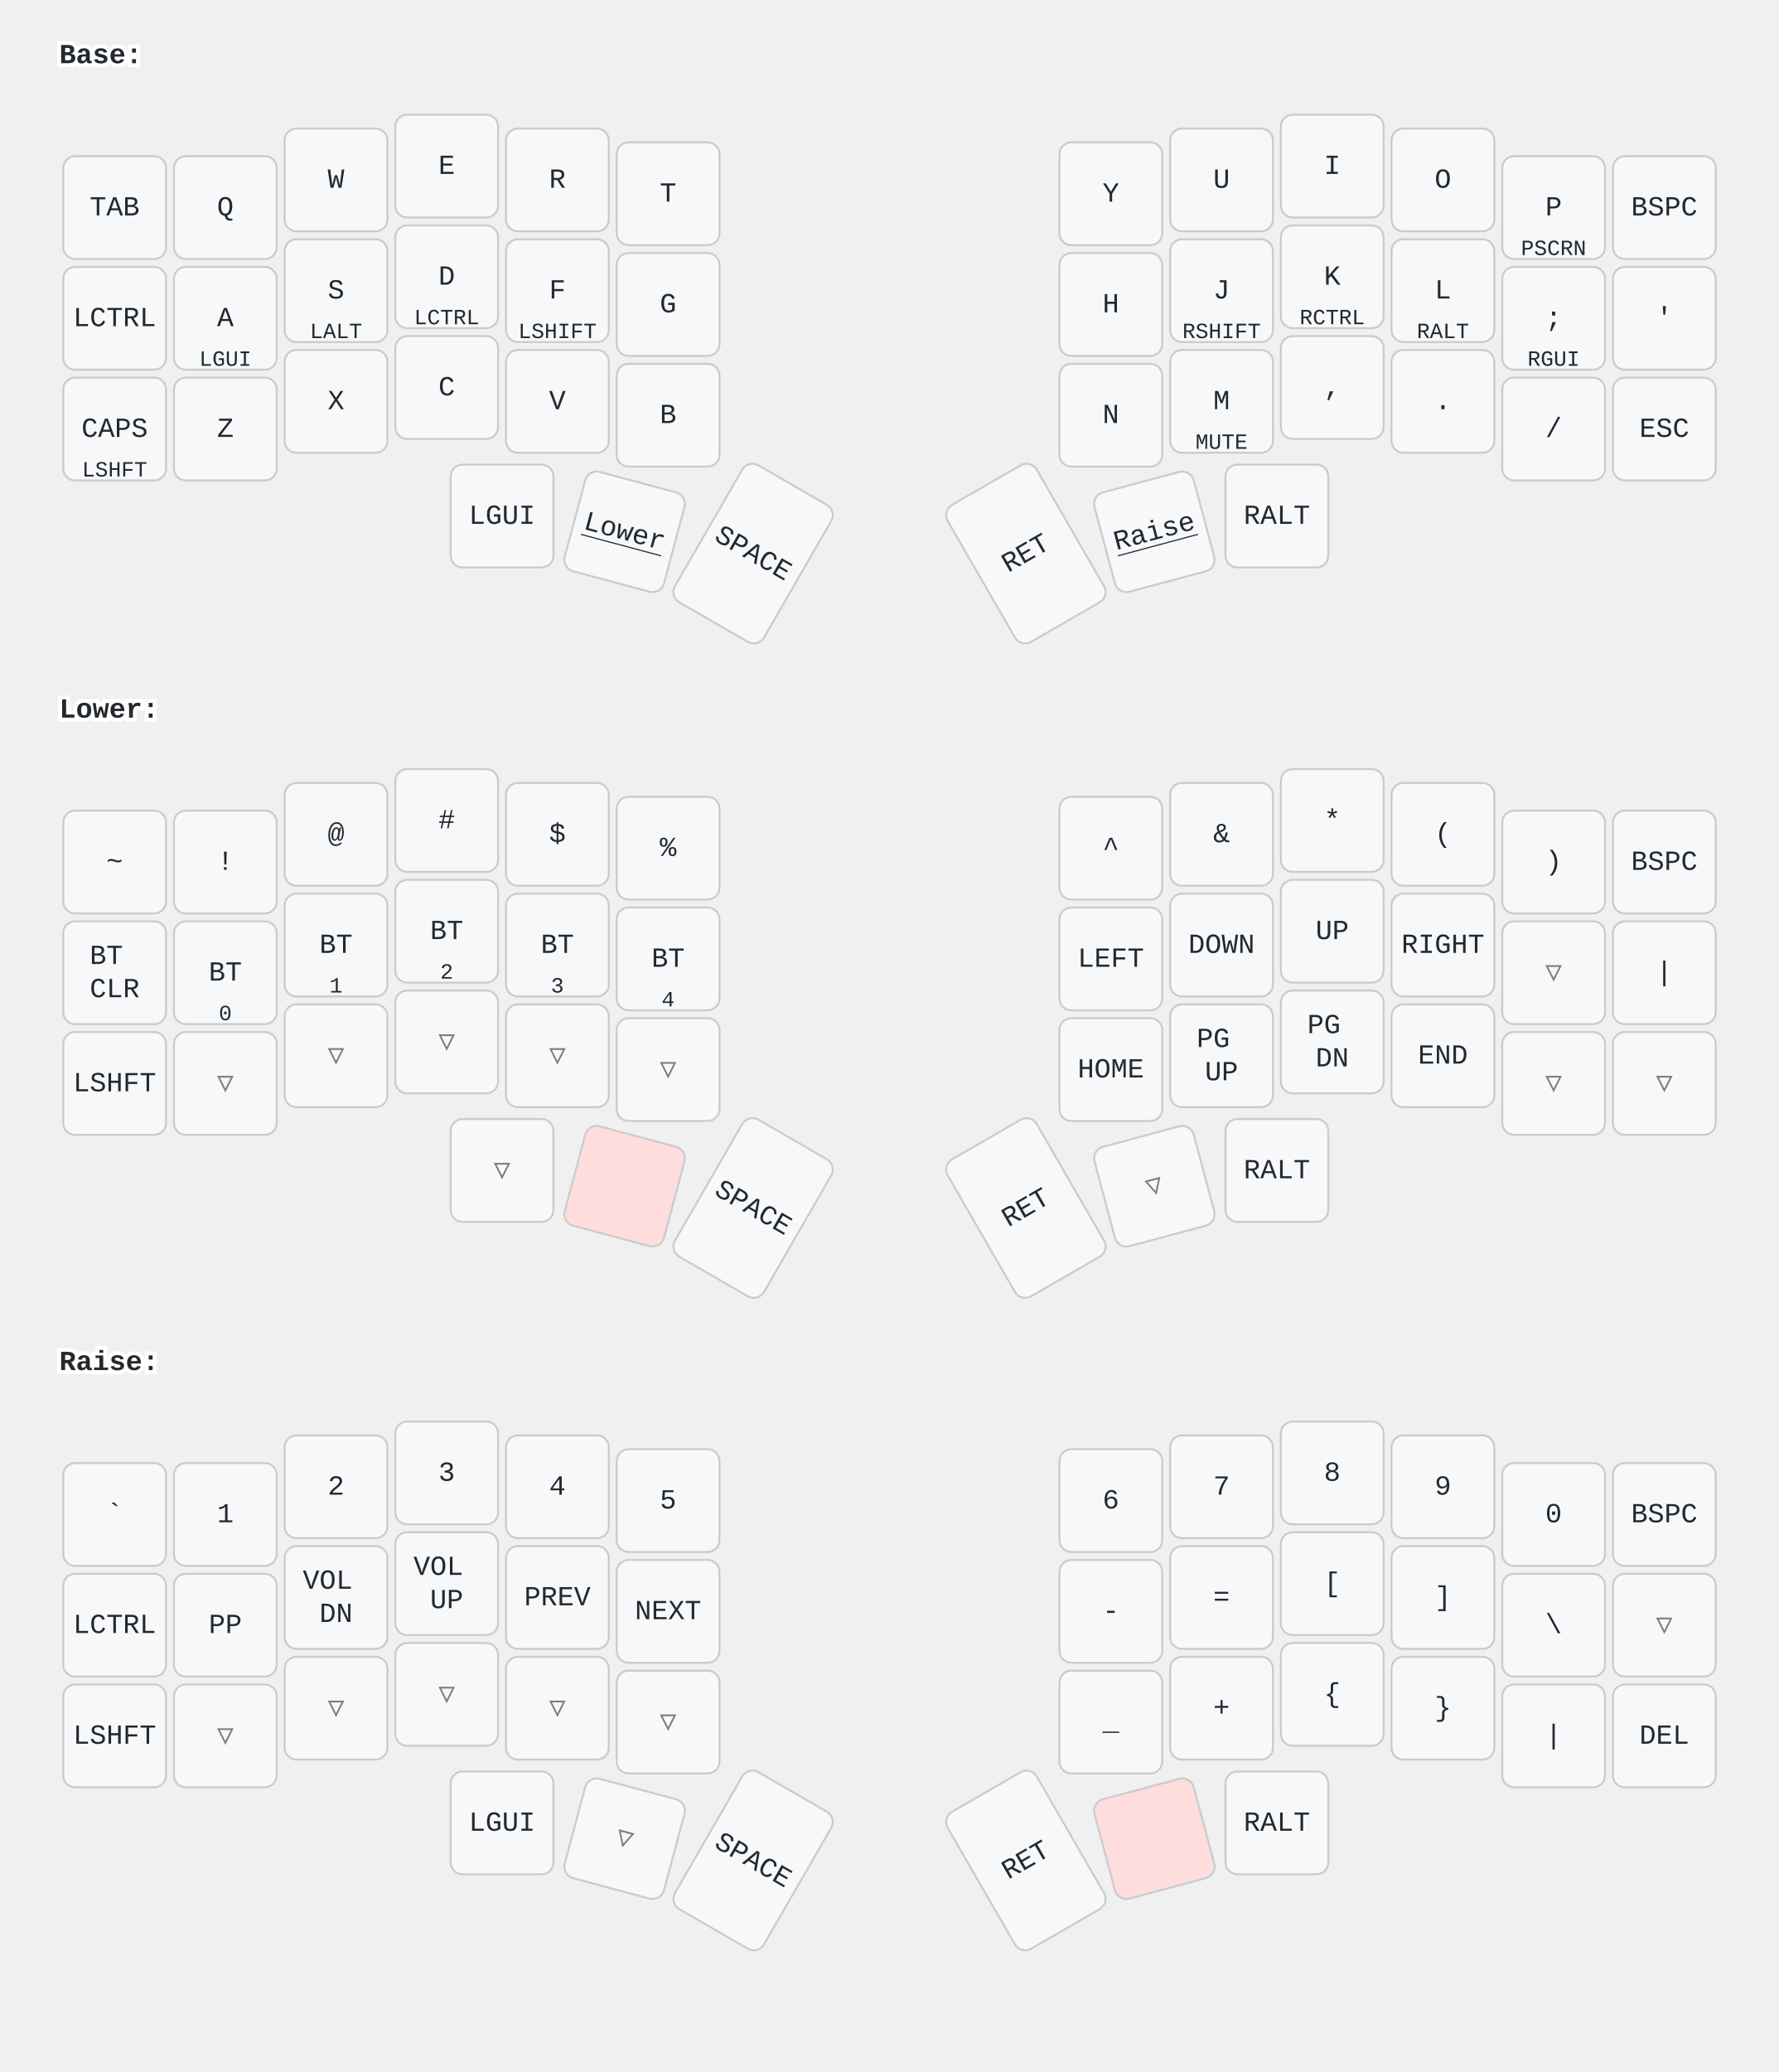
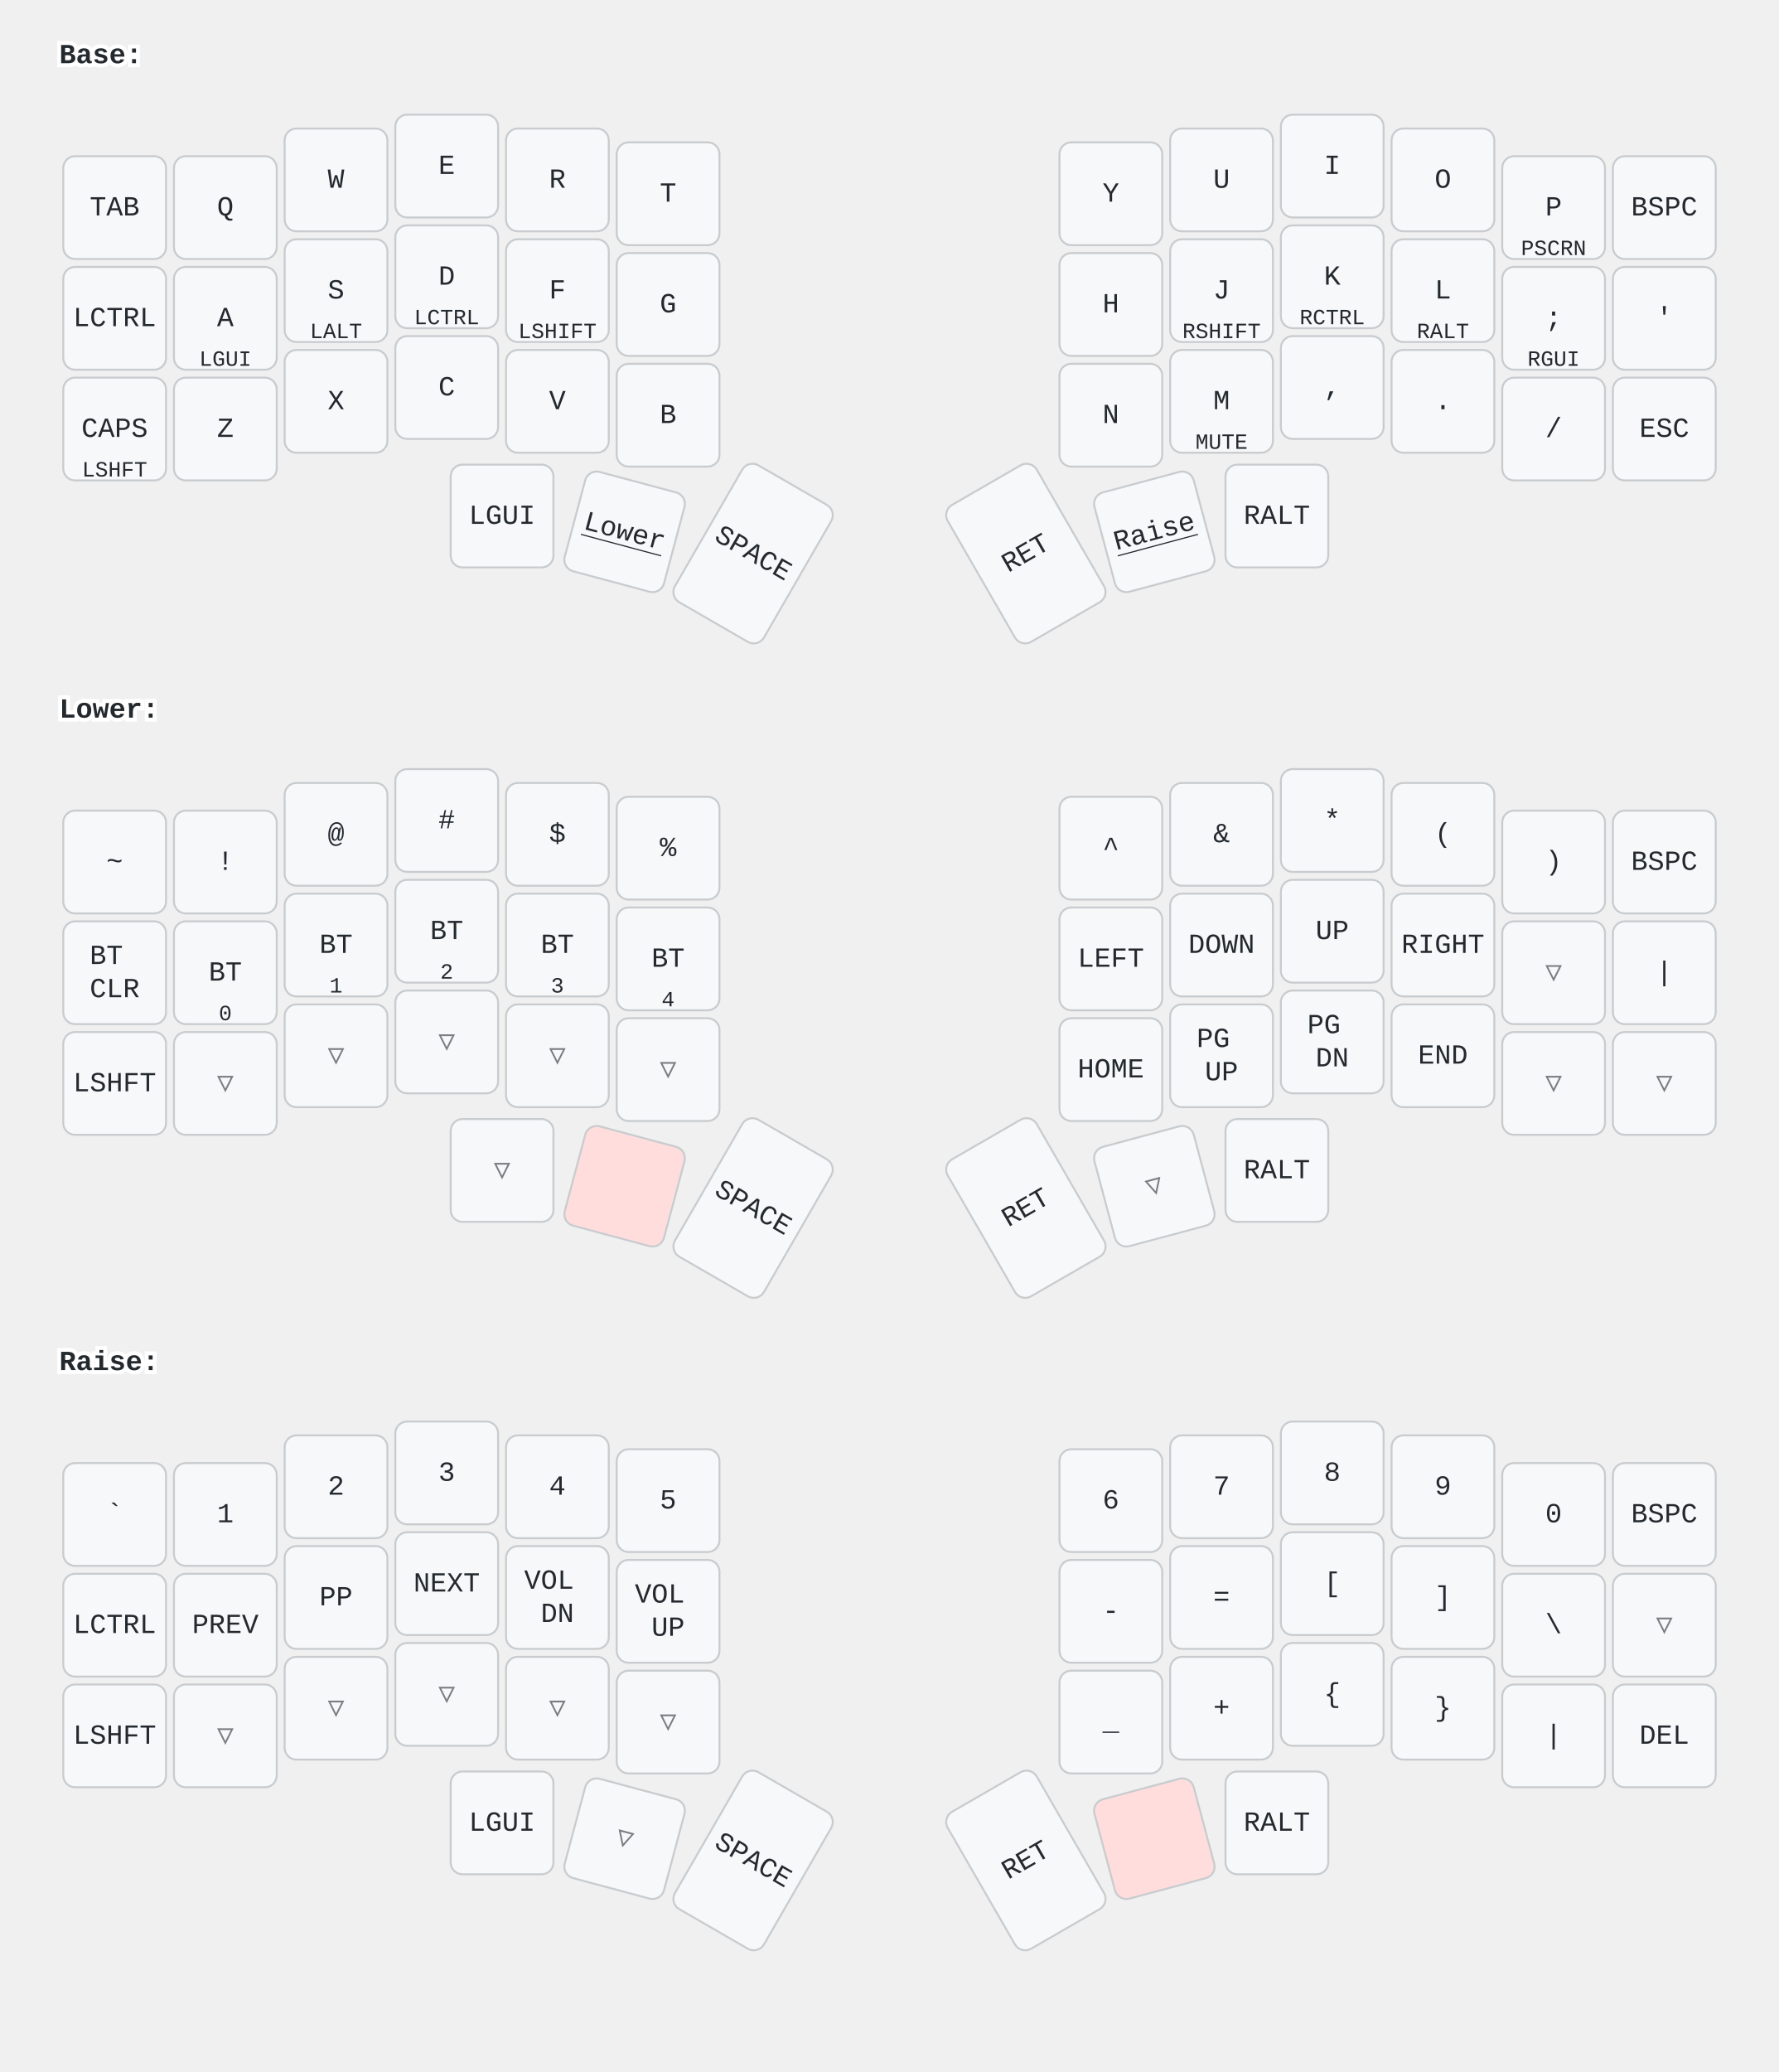
<svg xmlns="http://www.w3.org/2000/svg" width="900" height="1048" viewBox="0 0 900 1048" class="keymap">
  <style>/* inherit to force styles through use tags */
svg path {
    fill: inherit;
}

/* font and background color specifications */
svg.keymap {
    font-family: SFMono-Regular,Consolas,Liberation Mono,Menlo,monospace;
    font-size: 14px;
    font-kerning: normal;
    text-rendering: optimizeLegibility;
    fill: #24292e;
}

/* default key styling */
rect.key {
    fill: #f6f8fa;
}

rect.key, rect.combo {
    stroke: #c9cccf;
    stroke-width: 1;
}

/* default key side styling, only used is draw_key_sides is set */
rect.side {
    filter: brightness(90%);
}

/* color accent for combo boxes */
rect.combo, rect.combo-separate {
    fill: #cdf;
}

/* color accent for held keys */
rect.held, rect.combo.held {
    fill: #fdd;
}

/* color accent for ghost (optional) keys */
rect.ghost, rect.combo.ghost {
    stroke-dasharray: 4, 4;
    stroke-width: 2;
}

text {
    text-anchor: middle;
    dominant-baseline: middle;
}

/* styling for layer labels */
text.label {
    font-weight: bold;
    text-anchor: start;
    stroke: white;
    stroke-width: 4;
    paint-order: stroke;
}

/* styling for optional footer */
text.footer {
    text-anchor: end;
    dominant-baseline: auto;
    stroke: white;
    stroke-width: 4;
    paint-order: stroke;
}

- /* styling for combo tap, and key hold/shifted label text */
- text.combo, text.hold, text.shifted {
+ /* styling for combo tap, and key non-tap label text */
+ text.combo, text.hold, text.shifted, text.left, text.right {
    font-size: 11px;
}

text.hold {
    text-anchor: middle;
    dominant-baseline: auto;
}

text.shifted {
    text-anchor: middle;
    dominant-baseline: hanging;
}

+ text.left {
+     text-anchor: start;
+ }
+ 
+ text.right {
+     text-anchor: end;
+ }
+ 
text.layer-activator {
    text-decoration: underline;
}

/* styling for hold/shifted label text in combo box */
- text.combo.hold, text.combo.shifted {
+ text.combo.hold, text.combo.shifted, text.combo.left, text.combo.right {
    font-size: 8px;
}

/* lighter symbol for transparent keys */
text.trans {
    fill: #7b7e81;
}

/* styling for combo dendrons */
path.combo {
    stroke-width: 1;
    stroke: gray;
    fill: none;
}

/* Start Tabler Icons Cleanup */
/* cannot use height/width with glyphs */
.icon-tabler &gt; path {
    fill: inherit;
    stroke: inherit;
    stroke-width: 2;
}
/* hide tabler's default box */
.icon-tabler &gt; path[stroke="none"][fill="none"] {
    visibility: hidden;
}
/* End Tabler Icons Cleanup */
</style>
  <g transform="translate(30, 0)" class="layer-Base">
    <text x="0" y="28" class="label" id="Base">Base:</text>
    <g transform="translate(0, 56)">
      <g transform="translate(28, 49)" class="key keypos-0">
        <rect rx="6" ry="6" x="-26" y="-26" width="52" height="52" class="key" />
        <text x="0" y="0" class="key tap">TAB</text>
      </g>
      <g transform="translate(84, 49)" class="key keypos-1">
        <rect rx="6" ry="6" x="-26" y="-26" width="52" height="52" class="key" />
        <text x="0" y="0" class="key tap">Q</text>
      </g>
      <g transform="translate(140, 35)" class="key keypos-2">
        <rect rx="6" ry="6" x="-26" y="-26" width="52" height="52" class="key" />
        <text x="0" y="0" class="key tap">W</text>
      </g>
      <g transform="translate(196, 28)" class="key keypos-3">
        <rect rx="6" ry="6" x="-26" y="-26" width="52" height="52" class="key" />
        <text x="0" y="0" class="key tap">E</text>
      </g>
      <g transform="translate(252, 35)" class="key keypos-4">
        <rect rx="6" ry="6" x="-26" y="-26" width="52" height="52" class="key" />
        <text x="0" y="0" class="key tap">R</text>
      </g>
      <g transform="translate(308, 42)" class="key keypos-5">
        <rect rx="6" ry="6" x="-26" y="-26" width="52" height="52" class="key" />
        <text x="0" y="0" class="key tap">T</text>
      </g>
      <g transform="translate(532, 42)" class="key keypos-6">
        <rect rx="6" ry="6" x="-26" y="-26" width="52" height="52" class="key" />
        <text x="0" y="0" class="key tap">Y</text>
      </g>
      <g transform="translate(588, 35)" class="key keypos-7">
        <rect rx="6" ry="6" x="-26" y="-26" width="52" height="52" class="key" />
        <text x="0" y="0" class="key tap">U</text>
      </g>
      <g transform="translate(644, 28)" class="key keypos-8">
        <rect rx="6" ry="6" x="-26" y="-26" width="52" height="52" class="key" />
        <text x="0" y="0" class="key tap">I</text>
      </g>
      <g transform="translate(700, 35)" class="key keypos-9">
        <rect rx="6" ry="6" x="-26" y="-26" width="52" height="52" class="key" />
        <text x="0" y="0" class="key tap">O</text>
      </g>
      <g transform="translate(756, 49)" class="key keypos-10">
        <rect rx="6" ry="6" x="-26" y="-26" width="52" height="52" class="key" />
        <text x="0" y="0" class="key tap">P</text>
        <text x="0" y="24" class="key hold">PSCRN</text>
      </g>
      <g transform="translate(812, 49)" class="key keypos-11">
        <rect rx="6" ry="6" x="-26" y="-26" width="52" height="52" class="key" />
        <text x="0" y="0" class="key tap">BSPC</text>
      </g>
      <g transform="translate(28, 105)" class="key keypos-12">
        <rect rx="6" ry="6" x="-26" y="-26" width="52" height="52" class="key" />
        <text x="0" y="0" class="key tap">LCTRL</text>
      </g>
      <g transform="translate(84, 105)" class="key keypos-13">
        <rect rx="6" ry="6" x="-26" y="-26" width="52" height="52" class="key" />
        <text x="0" y="0" class="key tap">A</text>
        <text x="0" y="24" class="key hold">LGUI</text>
      </g>
      <g transform="translate(140, 91)" class="key keypos-14">
        <rect rx="6" ry="6" x="-26" y="-26" width="52" height="52" class="key" />
        <text x="0" y="0" class="key tap">S</text>
        <text x="0" y="24" class="key hold">LALT</text>
      </g>
      <g transform="translate(196, 84)" class="key keypos-15">
        <rect rx="6" ry="6" x="-26" y="-26" width="52" height="52" class="key" />
        <text x="0" y="0" class="key tap">D</text>
        <text x="0" y="24" class="key hold">LCTRL</text>
      </g>
      <g transform="translate(252, 91)" class="key keypos-16">
        <rect rx="6" ry="6" x="-26" y="-26" width="52" height="52" class="key" />
        <text x="0" y="0" class="key tap">F</text>
        <text x="0" y="24" class="key hold">LSHIFT</text>
      </g>
      <g transform="translate(308, 98)" class="key keypos-17">
        <rect rx="6" ry="6" x="-26" y="-26" width="52" height="52" class="key" />
        <text x="0" y="0" class="key tap">G</text>
      </g>
      <g transform="translate(532, 98)" class="key keypos-18">
        <rect rx="6" ry="6" x="-26" y="-26" width="52" height="52" class="key" />
        <text x="0" y="0" class="key tap">H</text>
      </g>
      <g transform="translate(588, 91)" class="key keypos-19">
        <rect rx="6" ry="6" x="-26" y="-26" width="52" height="52" class="key" />
        <text x="0" y="0" class="key tap">J</text>
        <text x="0" y="24" class="key hold">RSHIFT</text>
      </g>
      <g transform="translate(644, 84)" class="key keypos-20">
        <rect rx="6" ry="6" x="-26" y="-26" width="52" height="52" class="key" />
        <text x="0" y="0" class="key tap">K</text>
        <text x="0" y="24" class="key hold">RCTRL</text>
      </g>
      <g transform="translate(700, 91)" class="key keypos-21">
        <rect rx="6" ry="6" x="-26" y="-26" width="52" height="52" class="key" />
        <text x="0" y="0" class="key tap">L</text>
        <text x="0" y="24" class="key hold">RALT</text>
      </g>
      <g transform="translate(756, 105)" class="key keypos-22">
        <rect rx="6" ry="6" x="-26" y="-26" width="52" height="52" class="key" />
        <text x="0" y="0" class="key tap">;</text>
        <text x="0" y="24" class="key hold">RGUI</text>
      </g>
      <g transform="translate(812, 105)" class="key keypos-23">
        <rect rx="6" ry="6" x="-26" y="-26" width="52" height="52" class="key" />
        <text x="0" y="0" class="key tap">'</text>
      </g>
      <g transform="translate(28, 161)" class="key keypos-24">
        <rect rx="6" ry="6" x="-26" y="-26" width="52" height="52" class="key" />
        <text x="0" y="0" class="key tap">CAPS</text>
        <text x="0" y="24" class="key hold">LSHFT</text>
      </g>
      <g transform="translate(84, 161)" class="key keypos-25">
        <rect rx="6" ry="6" x="-26" y="-26" width="52" height="52" class="key" />
        <text x="0" y="0" class="key tap">Z</text>
      </g>
      <g transform="translate(140, 147)" class="key keypos-26">
        <rect rx="6" ry="6" x="-26" y="-26" width="52" height="52" class="key" />
        <text x="0" y="0" class="key tap">X</text>
      </g>
      <g transform="translate(196, 140)" class="key keypos-27">
        <rect rx="6" ry="6" x="-26" y="-26" width="52" height="52" class="key" />
        <text x="0" y="0" class="key tap">C</text>
      </g>
      <g transform="translate(252, 147)" class="key keypos-28">
        <rect rx="6" ry="6" x="-26" y="-26" width="52" height="52" class="key" />
        <text x="0" y="0" class="key tap">V</text>
      </g>
      <g transform="translate(308, 154)" class="key keypos-29">
        <rect rx="6" ry="6" x="-26" y="-26" width="52" height="52" class="key" />
        <text x="0" y="0" class="key tap">B</text>
      </g>
      <g transform="translate(532, 154)" class="key keypos-30">
        <rect rx="6" ry="6" x="-26" y="-26" width="52" height="52" class="key" />
        <text x="0" y="0" class="key tap">N</text>
      </g>
      <g transform="translate(588, 147)" class="key keypos-31">
        <rect rx="6" ry="6" x="-26" y="-26" width="52" height="52" class="key" />
        <text x="0" y="0" class="key tap">M</text>
        <text x="0" y="24" class="key hold">MUTE</text>
      </g>
      <g transform="translate(644, 140)" class="key keypos-32">
        <rect rx="6" ry="6" x="-26" y="-26" width="52" height="52" class="key" />
        <text x="0" y="0" class="key tap">,</text>
      </g>
      <g transform="translate(700, 147)" class="key keypos-33">
        <rect rx="6" ry="6" x="-26" y="-26" width="52" height="52" class="key" />
        <text x="0" y="0" class="key tap">.</text>
      </g>
      <g transform="translate(756, 161)" class="key keypos-34">
        <rect rx="6" ry="6" x="-26" y="-26" width="52" height="52" class="key" />
        <text x="0" y="0" class="key tap">/</text>
      </g>
      <g transform="translate(812, 161)" class="key keypos-35">
        <rect rx="6" ry="6" x="-26" y="-26" width="52" height="52" class="key" />
        <text x="0" y="0" class="key tap">ESC</text>
      </g>
      <g transform="translate(224, 205)" class="key keypos-36">
        <rect rx="6" ry="6" x="-26" y="-26" width="52" height="52" class="key" />
        <text x="0" y="0" class="key tap">LGUI</text>
      </g>
      <g transform="translate(286, 213) rotate(15.0)" class="key keypos-37">
        <rect rx="6" ry="6" x="-26" y="-26" width="52" height="52" class="key" />
        <a href="#Lower">
          <text x="0" y="0" class="key tap layer-activator">Lower</text>
        </a>
      </g>
      <g transform="translate(351, 224) rotate(30.0)" class="key keypos-38">
        <rect rx="6" ry="6" x="-26" y="-40" width="52" height="80" class="key" />
        <text x="0" y="0" class="key tap">SPACE</text>
      </g>
      <g transform="translate(489, 224) rotate(-30.0)" class="key keypos-39">
        <rect rx="6" ry="6" x="-26" y="-40" width="52" height="80" class="key" />
        <text x="0" y="0" class="key tap">RET</text>
      </g>
      <g transform="translate(554, 213) rotate(-15.0)" class="key keypos-40">
        <rect rx="6" ry="6" x="-26" y="-26" width="52" height="52" class="key" />
        <a href="#Raise">
          <text x="0" y="0" class="key tap layer-activator">Raise</text>
        </a>
      </g>
      <g transform="translate(616, 205)" class="key keypos-41">
        <rect rx="6" ry="6" x="-26" y="-26" width="52" height="52" class="key" />
        <text x="0" y="0" class="key tap">RALT</text>
      </g>
    </g>
  </g>
  <g transform="translate(30, 331)" class="layer-Lower">
    <text x="0" y="28" class="label" id="Lower">Lower:</text>
    <g transform="translate(0, 56)">
      <g transform="translate(28, 49)" class="key keypos-0">
        <rect rx="6" ry="6" x="-26" y="-26" width="52" height="52" class="key" />
        <text x="0" y="0" class="key tap">~</text>
      </g>
      <g transform="translate(84, 49)" class="key keypos-1">
        <rect rx="6" ry="6" x="-26" y="-26" width="52" height="52" class="key" />
        <text x="0" y="0" class="key tap">!</text>
      </g>
      <g transform="translate(140, 35)" class="key keypos-2">
        <rect rx="6" ry="6" x="-26" y="-26" width="52" height="52" class="key" />
        <text x="0" y="0" class="key tap">@</text>
      </g>
      <g transform="translate(196, 28)" class="key keypos-3">
        <rect rx="6" ry="6" x="-26" y="-26" width="52" height="52" class="key" />
        <text x="0" y="0" class="key tap">#</text>
      </g>
      <g transform="translate(252, 35)" class="key keypos-4">
        <rect rx="6" ry="6" x="-26" y="-26" width="52" height="52" class="key" />
        <text x="0" y="0" class="key tap">$</text>
      </g>
      <g transform="translate(308, 42)" class="key keypos-5">
        <rect rx="6" ry="6" x="-26" y="-26" width="52" height="52" class="key" />
        <text x="0" y="0" class="key tap">%</text>
      </g>
      <g transform="translate(532, 42)" class="key keypos-6">
        <rect rx="6" ry="6" x="-26" y="-26" width="52" height="52" class="key" />
        <text x="0" y="0" class="key tap">^</text>
      </g>
      <g transform="translate(588, 35)" class="key keypos-7">
        <rect rx="6" ry="6" x="-26" y="-26" width="52" height="52" class="key" />
        <text x="0" y="0" class="key tap">&amp;</text>
      </g>
      <g transform="translate(644, 28)" class="key keypos-8">
        <rect rx="6" ry="6" x="-26" y="-26" width="52" height="52" class="key" />
        <text x="0" y="0" class="key tap">*</text>
      </g>
      <g transform="translate(700, 35)" class="key keypos-9">
        <rect rx="6" ry="6" x="-26" y="-26" width="52" height="52" class="key" />
        <text x="0" y="0" class="key tap">(</text>
      </g>
      <g transform="translate(756, 49)" class="key keypos-10">
        <rect rx="6" ry="6" x="-26" y="-26" width="52" height="52" class="key" />
        <text x="0" y="0" class="key tap">)</text>
      </g>
      <g transform="translate(812, 49)" class="key keypos-11">
        <rect rx="6" ry="6" x="-26" y="-26" width="52" height="52" class="key" />
        <text x="0" y="0" class="key tap">BSPC</text>
      </g>
      <g transform="translate(28, 105)" class="key keypos-12">
        <rect rx="6" ry="6" x="-26" y="-26" width="52" height="52" class="key" />
        <text x="0" y="0" class="key tap">
          <tspan x="0" dy="-0.6em">BT</tspan>
          <tspan x="0" dy="1.2em">CLR</tspan>
        </text>
      </g>
      <g transform="translate(84, 105)" class="key keypos-13">
        <rect rx="6" ry="6" x="-26" y="-26" width="52" height="52" class="key" />
        <text x="0" y="0" class="key tap">BT</text>
        <text x="0" y="24" class="key hold">0</text>
      </g>
      <g transform="translate(140, 91)" class="key keypos-14">
        <rect rx="6" ry="6" x="-26" y="-26" width="52" height="52" class="key" />
        <text x="0" y="0" class="key tap">BT</text>
        <text x="0" y="24" class="key hold">1</text>
      </g>
      <g transform="translate(196, 84)" class="key keypos-15">
        <rect rx="6" ry="6" x="-26" y="-26" width="52" height="52" class="key" />
        <text x="0" y="0" class="key tap">BT</text>
        <text x="0" y="24" class="key hold">2</text>
      </g>
      <g transform="translate(252, 91)" class="key keypos-16">
        <rect rx="6" ry="6" x="-26" y="-26" width="52" height="52" class="key" />
        <text x="0" y="0" class="key tap">BT</text>
        <text x="0" y="24" class="key hold">3</text>
      </g>
      <g transform="translate(308, 98)" class="key keypos-17">
        <rect rx="6" ry="6" x="-26" y="-26" width="52" height="52" class="key" />
        <text x="0" y="0" class="key tap">BT</text>
        <text x="0" y="24" class="key hold">4</text>
      </g>
      <g transform="translate(532, 98)" class="key keypos-18">
        <rect rx="6" ry="6" x="-26" y="-26" width="52" height="52" class="key" />
        <text x="0" y="0" class="key tap">LEFT</text>
      </g>
      <g transform="translate(588, 91)" class="key keypos-19">
        <rect rx="6" ry="6" x="-26" y="-26" width="52" height="52" class="key" />
        <text x="0" y="0" class="key tap">DOWN</text>
      </g>
      <g transform="translate(644, 84)" class="key keypos-20">
        <rect rx="6" ry="6" x="-26" y="-26" width="52" height="52" class="key" />
        <text x="0" y="0" class="key tap">UP</text>
      </g>
      <g transform="translate(700, 91)" class="key keypos-21">
        <rect rx="6" ry="6" x="-26" y="-26" width="52" height="52" class="key" />
        <text x="0" y="0" class="key tap">RIGHT</text>
      </g>
      <g transform="translate(756, 105)" class="key trans keypos-22">
        <rect rx="6" ry="6" x="-26" y="-26" width="52" height="52" class="key trans" />
        <text x="0" y="0" class="key trans tap">▽</text>
      </g>
      <g transform="translate(812, 105)" class="key keypos-23">
        <rect rx="6" ry="6" x="-26" y="-26" width="52" height="52" class="key" />
        <text x="0" y="0" class="key tap">|</text>
      </g>
      <g transform="translate(28, 161)" class="key keypos-24">
        <rect rx="6" ry="6" x="-26" y="-26" width="52" height="52" class="key" />
        <text x="0" y="0" class="key tap">LSHFT</text>
      </g>
      <g transform="translate(84, 161)" class="key trans keypos-25">
        <rect rx="6" ry="6" x="-26" y="-26" width="52" height="52" class="key trans" />
        <text x="0" y="0" class="key trans tap">▽</text>
      </g>
      <g transform="translate(140, 147)" class="key trans keypos-26">
        <rect rx="6" ry="6" x="-26" y="-26" width="52" height="52" class="key trans" />
        <text x="0" y="0" class="key trans tap">▽</text>
      </g>
      <g transform="translate(196, 140)" class="key trans keypos-27">
        <rect rx="6" ry="6" x="-26" y="-26" width="52" height="52" class="key trans" />
        <text x="0" y="0" class="key trans tap">▽</text>
      </g>
      <g transform="translate(252, 147)" class="key trans keypos-28">
        <rect rx="6" ry="6" x="-26" y="-26" width="52" height="52" class="key trans" />
        <text x="0" y="0" class="key trans tap">▽</text>
      </g>
      <g transform="translate(308, 154)" class="key trans keypos-29">
        <rect rx="6" ry="6" x="-26" y="-26" width="52" height="52" class="key trans" />
        <text x="0" y="0" class="key trans tap">▽</text>
      </g>
      <g transform="translate(532, 154)" class="key keypos-30">
        <rect rx="6" ry="6" x="-26" y="-26" width="52" height="52" class="key" />
        <text x="0" y="0" class="key tap">HOME</text>
      </g>
      <g transform="translate(588, 147)" class="key keypos-31">
        <rect rx="6" ry="6" x="-26" y="-26" width="52" height="52" class="key" />
        <text x="0" y="0" class="key tap">
          <tspan x="0" dy="-0.6em">PG</tspan>
          <tspan x="0" dy="1.2em">UP</tspan>
        </text>
      </g>
      <g transform="translate(644, 140)" class="key keypos-32">
        <rect rx="6" ry="6" x="-26" y="-26" width="52" height="52" class="key" />
        <text x="0" y="0" class="key tap">
          <tspan x="0" dy="-0.6em">PG</tspan>
          <tspan x="0" dy="1.2em">DN</tspan>
        </text>
      </g>
      <g transform="translate(700, 147)" class="key keypos-33">
        <rect rx="6" ry="6" x="-26" y="-26" width="52" height="52" class="key" />
        <text x="0" y="0" class="key tap">END</text>
      </g>
      <g transform="translate(756, 161)" class="key trans keypos-34">
        <rect rx="6" ry="6" x="-26" y="-26" width="52" height="52" class="key trans" />
        <text x="0" y="0" class="key trans tap">▽</text>
      </g>
      <g transform="translate(812, 161)" class="key trans keypos-35">
        <rect rx="6" ry="6" x="-26" y="-26" width="52" height="52" class="key trans" />
        <text x="0" y="0" class="key trans tap">▽</text>
      </g>
      <g transform="translate(224, 205)" class="key trans keypos-36">
        <rect rx="6" ry="6" x="-26" y="-26" width="52" height="52" class="key trans" />
        <text x="0" y="0" class="key trans tap">▽</text>
      </g>
      <g transform="translate(286, 213) rotate(15.0)" class="key held keypos-37">
        <rect rx="6" ry="6" x="-26" y="-26" width="52" height="52" class="key held" />
      </g>
      <g transform="translate(351, 224) rotate(30.0)" class="key keypos-38">
        <rect rx="6" ry="6" x="-26" y="-40" width="52" height="80" class="key" />
        <text x="0" y="0" class="key tap">SPACE</text>
      </g>
      <g transform="translate(489, 224) rotate(-30.0)" class="key keypos-39">
        <rect rx="6" ry="6" x="-26" y="-40" width="52" height="80" class="key" />
        <text x="0" y="0" class="key tap">RET</text>
      </g>
      <g transform="translate(554, 213) rotate(-15.0)" class="key trans keypos-40">
        <rect rx="6" ry="6" x="-26" y="-26" width="52" height="52" class="key trans" />
        <text x="0" y="0" class="key trans tap">▽</text>
      </g>
      <g transform="translate(616, 205)" class="key keypos-41">
        <rect rx="6" ry="6" x="-26" y="-26" width="52" height="52" class="key" />
        <text x="0" y="0" class="key tap">RALT</text>
      </g>
    </g>
  </g>
  <g transform="translate(30, 661)" class="layer-Raise">
    <text x="0" y="28" class="label" id="Raise">Raise:</text>
    <g transform="translate(0, 56)">
      <g transform="translate(28, 49)" class="key keypos-0">
        <rect rx="6" ry="6" x="-26" y="-26" width="52" height="52" class="key" />
        <text x="0" y="0" class="key tap">`</text>
      </g>
      <g transform="translate(84, 49)" class="key keypos-1">
        <rect rx="6" ry="6" x="-26" y="-26" width="52" height="52" class="key" />
        <text x="0" y="0" class="key tap">1</text>
      </g>
      <g transform="translate(140, 35)" class="key keypos-2">
        <rect rx="6" ry="6" x="-26" y="-26" width="52" height="52" class="key" />
        <text x="0" y="0" class="key tap">2</text>
      </g>
      <g transform="translate(196, 28)" class="key keypos-3">
        <rect rx="6" ry="6" x="-26" y="-26" width="52" height="52" class="key" />
        <text x="0" y="0" class="key tap">3</text>
      </g>
      <g transform="translate(252, 35)" class="key keypos-4">
        <rect rx="6" ry="6" x="-26" y="-26" width="52" height="52" class="key" />
        <text x="0" y="0" class="key tap">4</text>
      </g>
      <g transform="translate(308, 42)" class="key keypos-5">
        <rect rx="6" ry="6" x="-26" y="-26" width="52" height="52" class="key" />
        <text x="0" y="0" class="key tap">5</text>
      </g>
      <g transform="translate(532, 42)" class="key keypos-6">
        <rect rx="6" ry="6" x="-26" y="-26" width="52" height="52" class="key" />
        <text x="0" y="0" class="key tap">6</text>
      </g>
      <g transform="translate(588, 35)" class="key keypos-7">
        <rect rx="6" ry="6" x="-26" y="-26" width="52" height="52" class="key" />
        <text x="0" y="0" class="key tap">7</text>
      </g>
      <g transform="translate(644, 28)" class="key keypos-8">
        <rect rx="6" ry="6" x="-26" y="-26" width="52" height="52" class="key" />
        <text x="0" y="0" class="key tap">8</text>
      </g>
      <g transform="translate(700, 35)" class="key keypos-9">
        <rect rx="6" ry="6" x="-26" y="-26" width="52" height="52" class="key" />
        <text x="0" y="0" class="key tap">9</text>
      </g>
      <g transform="translate(756, 49)" class="key keypos-10">
        <rect rx="6" ry="6" x="-26" y="-26" width="52" height="52" class="key" />
        <text x="0" y="0" class="key tap">0</text>
      </g>
      <g transform="translate(812, 49)" class="key keypos-11">
        <rect rx="6" ry="6" x="-26" y="-26" width="52" height="52" class="key" />
        <text x="0" y="0" class="key tap">BSPC</text>
      </g>
      <g transform="translate(28, 105)" class="key keypos-12">
        <rect rx="6" ry="6" x="-26" y="-26" width="52" height="52" class="key" />
        <text x="0" y="0" class="key tap">LCTRL</text>
      </g>
      <g transform="translate(84, 105)" class="key keypos-13">
        <rect rx="6" ry="6" x="-26" y="-26" width="52" height="52" class="key" />
+         <text x="0" y="0" class="key tap">PREV</text>
+       </g>
+       <g transform="translate(140, 91)" class="key keypos-14">
+         <rect rx="6" ry="6" x="-26" y="-26" width="52" height="52" class="key" />
        <text x="0" y="0" class="key tap">PP</text>
      </g>
-       <g transform="translate(140, 91)" class="key keypos-14">
+       <g transform="translate(196, 84)" class="key keypos-15">
+         <rect rx="6" ry="6" x="-26" y="-26" width="52" height="52" class="key" />
+         <text x="0" y="0" class="key tap">NEXT</text>
+       </g>
+       <g transform="translate(252, 91)" class="key keypos-16">
        <rect rx="6" ry="6" x="-26" y="-26" width="52" height="52" class="key" />
        <text x="0" y="0" class="key tap">
          <tspan x="0" dy="-0.6em">VOL</tspan>
          <tspan x="0" dy="1.2em">DN</tspan>
        </text>
      </g>
-       <g transform="translate(196, 84)" class="key keypos-15">
+       <g transform="translate(308, 98)" class="key keypos-17">
        <rect rx="6" ry="6" x="-26" y="-26" width="52" height="52" class="key" />
        <text x="0" y="0" class="key tap">
          <tspan x="0" dy="-0.6em">VOL</tspan>
          <tspan x="0" dy="1.2em">UP</tspan>
        </text>
      </g>
-       <g transform="translate(252, 91)" class="key keypos-16">
-         <rect rx="6" ry="6" x="-26" y="-26" width="52" height="52" class="key" />
-         <text x="0" y="0" class="key tap">PREV</text>
-       </g>
-       <g transform="translate(308, 98)" class="key keypos-17">
-         <rect rx="6" ry="6" x="-26" y="-26" width="52" height="52" class="key" />
-         <text x="0" y="0" class="key tap">NEXT</text>
-       </g>
      <g transform="translate(532, 98)" class="key keypos-18">
        <rect rx="6" ry="6" x="-26" y="-26" width="52" height="52" class="key" />
        <text x="0" y="0" class="key tap">-</text>
      </g>
      <g transform="translate(588, 91)" class="key keypos-19">
        <rect rx="6" ry="6" x="-26" y="-26" width="52" height="52" class="key" />
        <text x="0" y="0" class="key tap">=</text>
      </g>
      <g transform="translate(644, 84)" class="key keypos-20">
        <rect rx="6" ry="6" x="-26" y="-26" width="52" height="52" class="key" />
        <text x="0" y="0" class="key tap">[</text>
      </g>
      <g transform="translate(700, 91)" class="key keypos-21">
        <rect rx="6" ry="6" x="-26" y="-26" width="52" height="52" class="key" />
        <text x="0" y="0" class="key tap">]</text>
      </g>
      <g transform="translate(756, 105)" class="key keypos-22">
        <rect rx="6" ry="6" x="-26" y="-26" width="52" height="52" class="key" />
        <text x="0" y="0" class="key tap">\</text>
      </g>
      <g transform="translate(812, 105)" class="key trans keypos-23">
        <rect rx="6" ry="6" x="-26" y="-26" width="52" height="52" class="key trans" />
        <text x="0" y="0" class="key trans tap">▽</text>
      </g>
      <g transform="translate(28, 161)" class="key keypos-24">
        <rect rx="6" ry="6" x="-26" y="-26" width="52" height="52" class="key" />
        <text x="0" y="0" class="key tap">LSHFT</text>
      </g>
      <g transform="translate(84, 161)" class="key trans keypos-25">
        <rect rx="6" ry="6" x="-26" y="-26" width="52" height="52" class="key trans" />
        <text x="0" y="0" class="key trans tap">▽</text>
      </g>
      <g transform="translate(140, 147)" class="key trans keypos-26">
        <rect rx="6" ry="6" x="-26" y="-26" width="52" height="52" class="key trans" />
        <text x="0" y="0" class="key trans tap">▽</text>
      </g>
      <g transform="translate(196, 140)" class="key trans keypos-27">
        <rect rx="6" ry="6" x="-26" y="-26" width="52" height="52" class="key trans" />
        <text x="0" y="0" class="key trans tap">▽</text>
      </g>
      <g transform="translate(252, 147)" class="key trans keypos-28">
        <rect rx="6" ry="6" x="-26" y="-26" width="52" height="52" class="key trans" />
        <text x="0" y="0" class="key trans tap">▽</text>
      </g>
      <g transform="translate(308, 154)" class="key trans keypos-29">
        <rect rx="6" ry="6" x="-26" y="-26" width="52" height="52" class="key trans" />
        <text x="0" y="0" class="key trans tap">▽</text>
      </g>
      <g transform="translate(532, 154)" class="key keypos-30">
        <rect rx="6" ry="6" x="-26" y="-26" width="52" height="52" class="key" />
        <text x="0" y="0" class="key tap">_</text>
      </g>
      <g transform="translate(588, 147)" class="key keypos-31">
        <rect rx="6" ry="6" x="-26" y="-26" width="52" height="52" class="key" />
        <text x="0" y="0" class="key tap">+</text>
      </g>
      <g transform="translate(644, 140)" class="key keypos-32">
        <rect rx="6" ry="6" x="-26" y="-26" width="52" height="52" class="key" />
        <text x="0" y="0" class="key tap">{</text>
      </g>
      <g transform="translate(700, 147)" class="key keypos-33">
        <rect rx="6" ry="6" x="-26" y="-26" width="52" height="52" class="key" />
        <text x="0" y="0" class="key tap">}</text>
      </g>
      <g transform="translate(756, 161)" class="key keypos-34">
        <rect rx="6" ry="6" x="-26" y="-26" width="52" height="52" class="key" />
        <text x="0" y="0" class="key tap">|</text>
      </g>
      <g transform="translate(812, 161)" class="key keypos-35">
        <rect rx="6" ry="6" x="-26" y="-26" width="52" height="52" class="key" />
        <text x="0" y="0" class="key tap">DEL</text>
      </g>
      <g transform="translate(224, 205)" class="key keypos-36">
        <rect rx="6" ry="6" x="-26" y="-26" width="52" height="52" class="key" />
        <text x="0" y="0" class="key tap">LGUI</text>
      </g>
      <g transform="translate(286, 213) rotate(15.0)" class="key trans keypos-37">
        <rect rx="6" ry="6" x="-26" y="-26" width="52" height="52" class="key trans" />
        <text x="0" y="0" class="key trans tap">▽</text>
      </g>
      <g transform="translate(351, 224) rotate(30.0)" class="key keypos-38">
        <rect rx="6" ry="6" x="-26" y="-40" width="52" height="80" class="key" />
        <text x="0" y="0" class="key tap">SPACE</text>
      </g>
      <g transform="translate(489, 224) rotate(-30.0)" class="key keypos-39">
        <rect rx="6" ry="6" x="-26" y="-40" width="52" height="80" class="key" />
        <text x="0" y="0" class="key tap">RET</text>
      </g>
      <g transform="translate(554, 213) rotate(-15.0)" class="key held keypos-40">
        <rect rx="6" ry="6" x="-26" y="-26" width="52" height="52" class="key held" />
      </g>
      <g transform="translate(616, 205)" class="key keypos-41">
        <rect rx="6" ry="6" x="-26" y="-26" width="52" height="52" class="key" />
        <text x="0" y="0" class="key tap">RALT</text>
      </g>
    </g>
  </g>
</svg>
